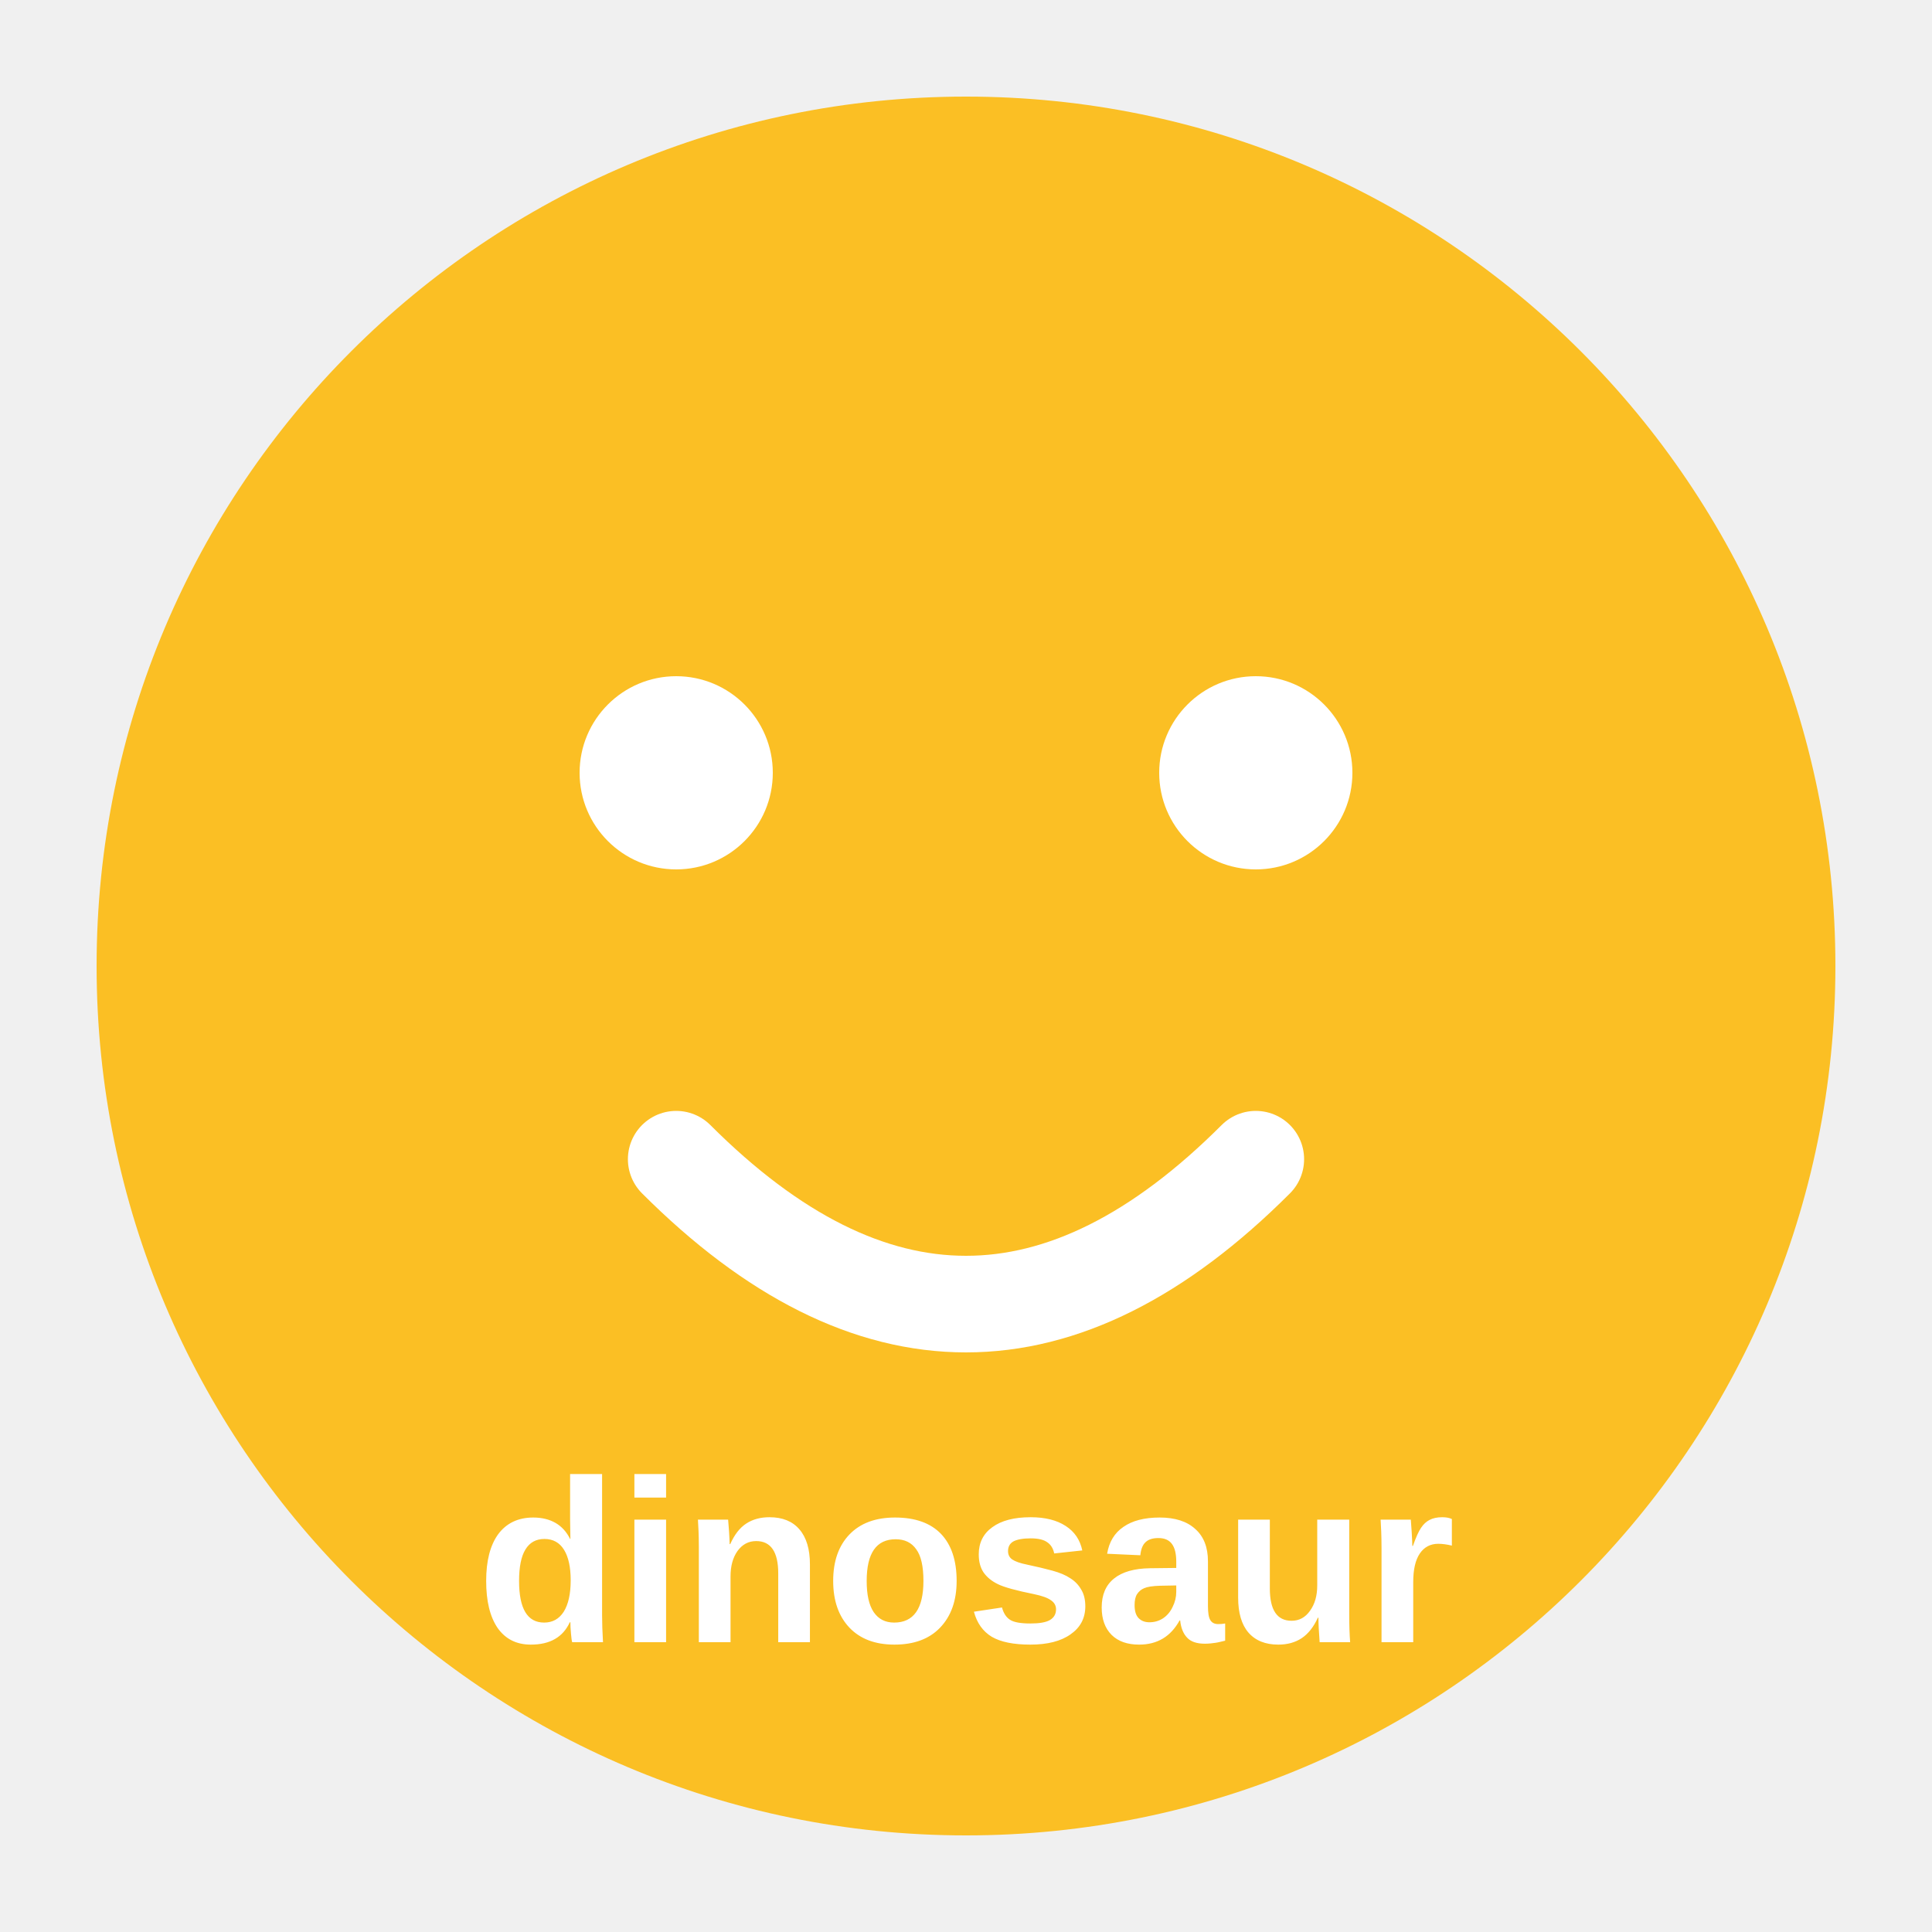
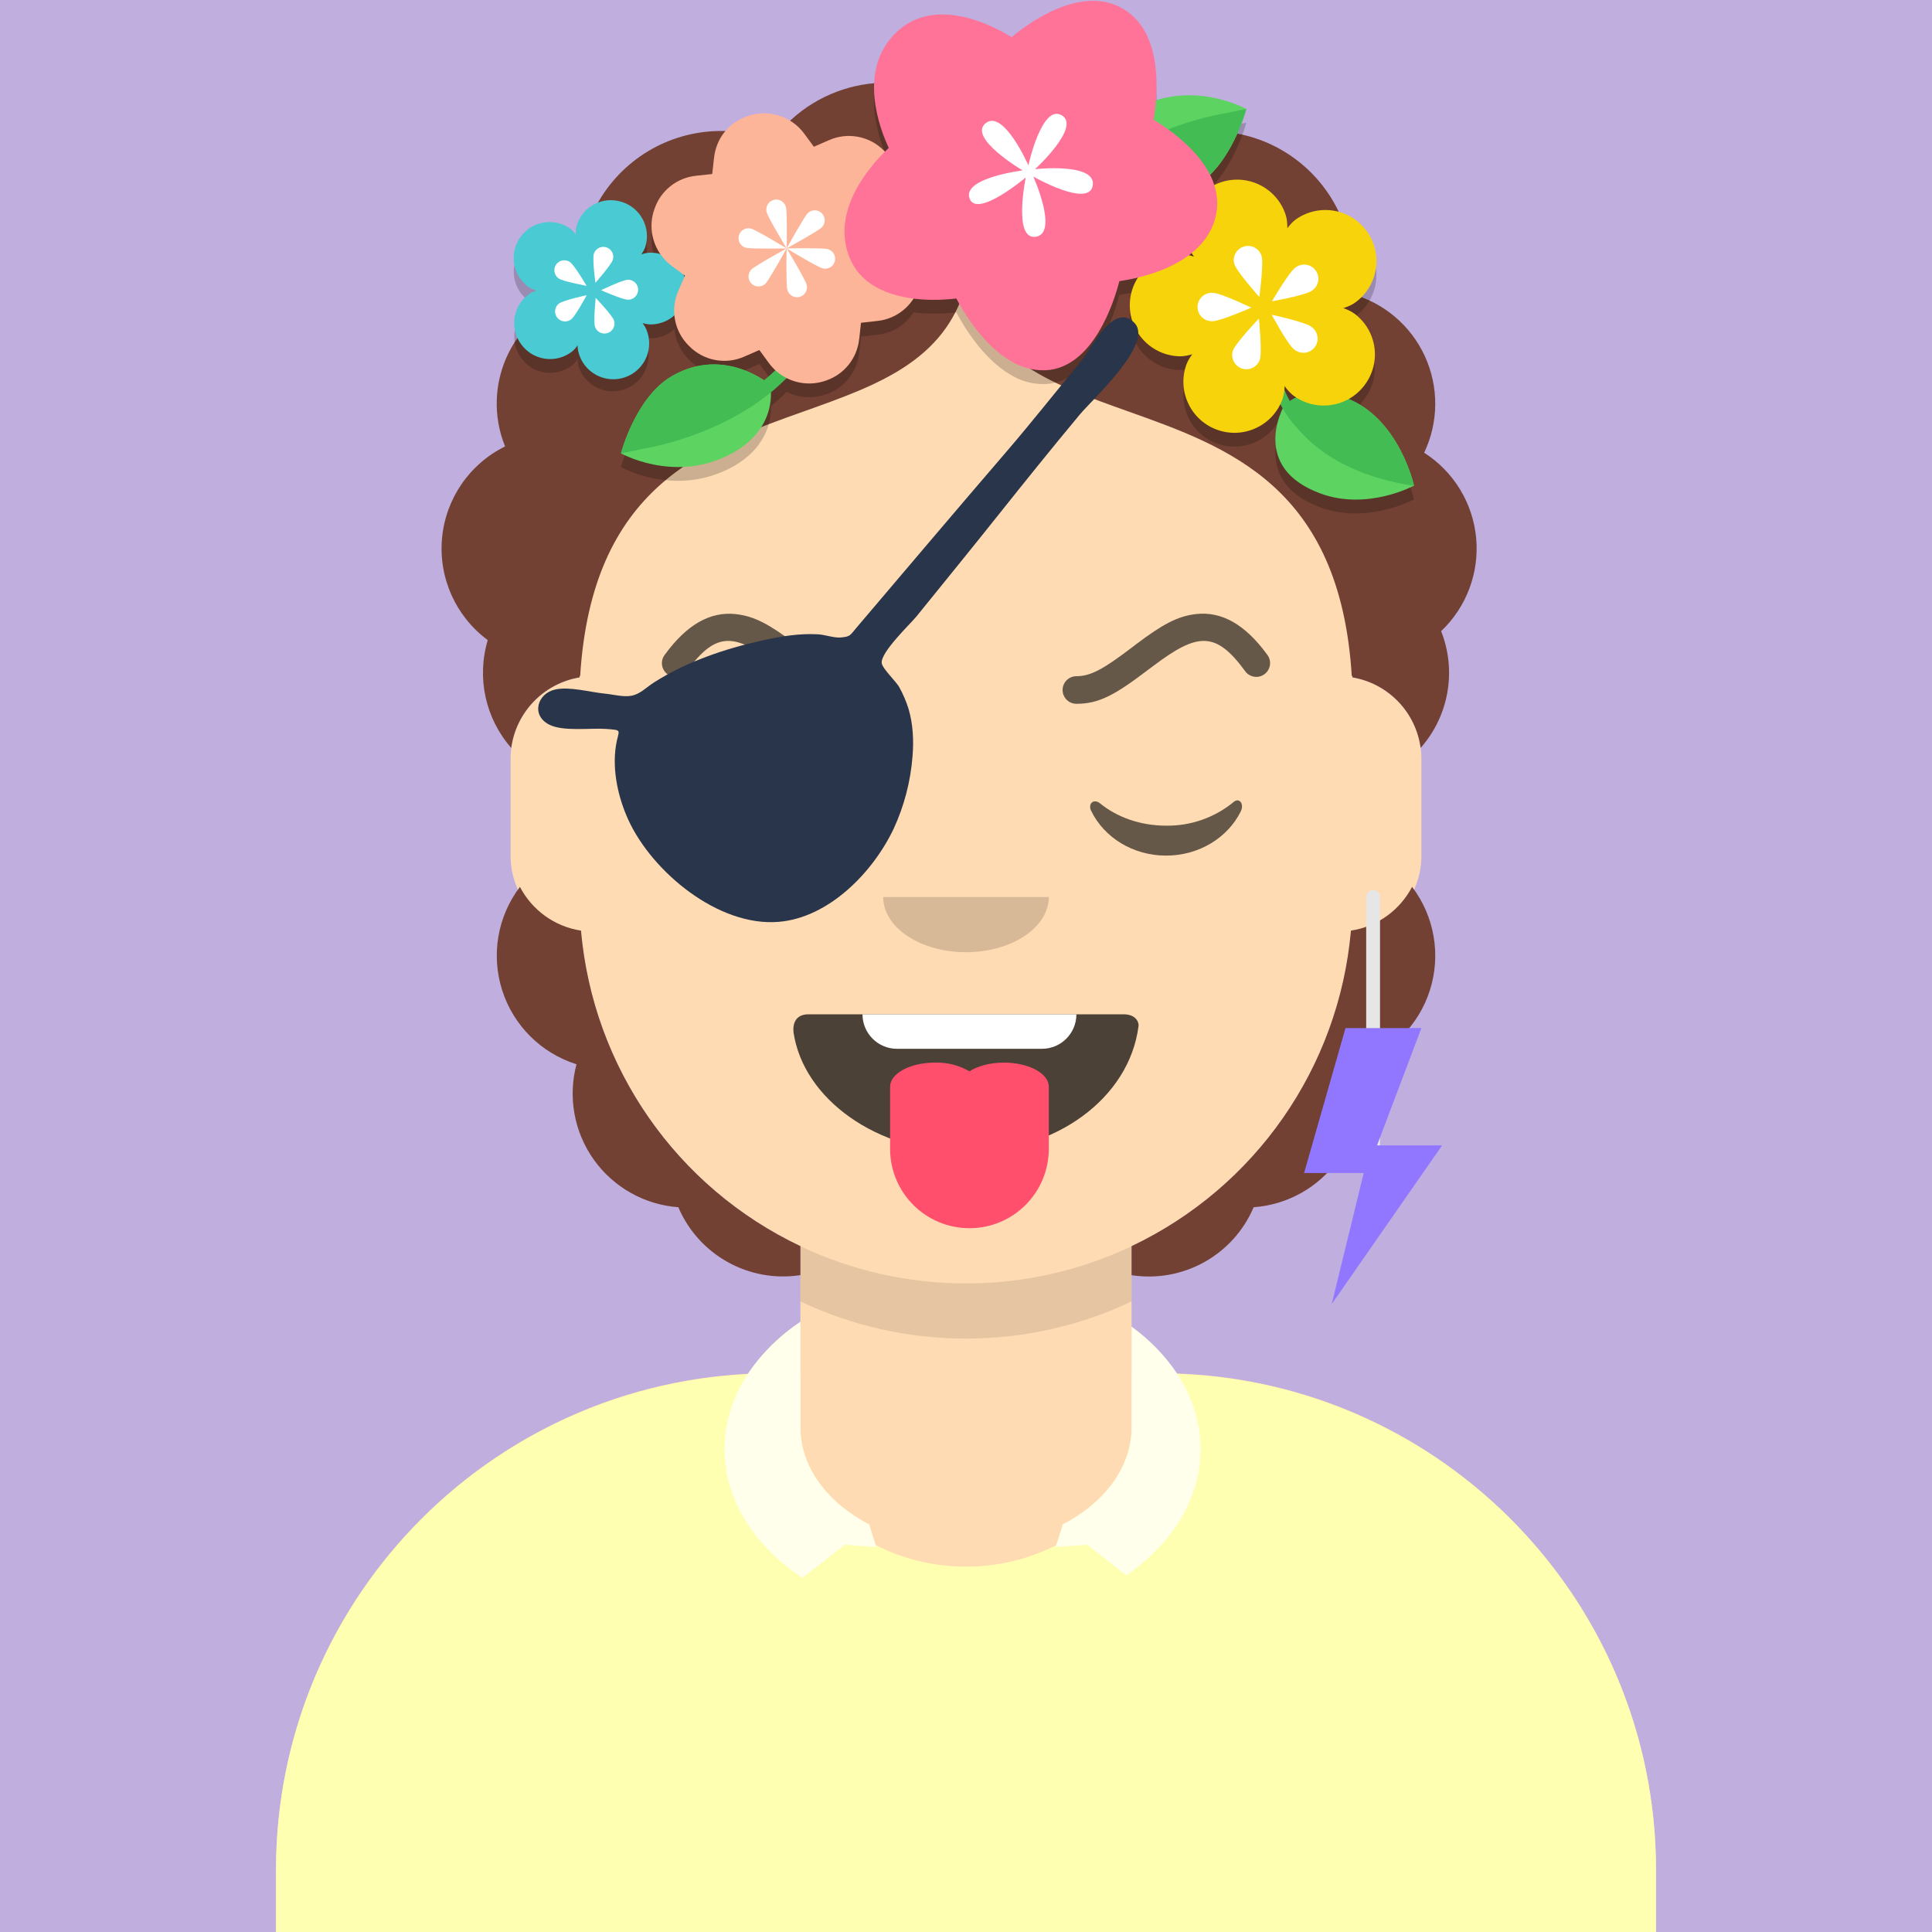
- <svg xmlns="http://www.w3.org/2000/svg" viewBox="0 0 100 100">
-   <circle cx="50" cy="50" r="45" fill="#FBBF24" />
-   <circle cx="35" cy="40" r="5" fill="#FFFFFF" />
-   <circle cx="65" cy="40" r="5" fill="#FFFFFF" />
-   <path d="M 35 60 Q 50 75 65 60" fill="none" stroke="#FFFFFF" stroke-width="5" stroke-linecap="round" />
-   <text x="50" y="85" font-family="Arial" font-size="12" font-weight="bold" fill="#FFFFFF" text-anchor="middle">dinosaur</text>
+ <svg xmlns="http://www.w3.org/2000/svg" viewBox="0 0 280 280" fill="none" shape-rendering="auto">
+   <mask id="viewboxMask">
+     <rect width="280" height="280" rx="0" ry="0" x="0" y="0" fill="#fff" />
+   </mask>
+   <g mask="url(#viewboxMask)">
+     <rect fill="#c0aede" width="280" height="280" x="0" y="0" />
+     <g transform="translate(8)">
+       <path d="M132 36a56 56 0 0 0-56 56v6.17A12 12 0 0 0 66 110v14a12 12 0 0 0 10.3 11.88 56.04 56.04 0 0 0 31.7 44.73v18.4h-4a72 72 0 0 0-72 72v9h200v-9a72 72 0 0 0-72-72h-4v-18.39a56.04 56.04 0 0 0 31.7-44.73A12 12 0 0 0 198 124v-14a12 12 0 0 0-10-11.83V92a56 56 0 0 0-56-56Z" fill="#ffdbb4" />
+       <path d="M108 180.61v8a55.79 55.79 0 0 0 24 5.39c8.59 0 16.73-1.93 24-5.39v-8a55.79 55.79 0 0 1-24 5.39 55.79 55.79 0 0 1-24-5.39Z" fill="#000" fill-opacity=".1" />
+       <g transform="translate(0 170)">
+         <path d="M100.37 29.14a27.6 27.6 0 0 1 7.63-7.57v15.3c0 5.83 3.98 10.98 10.08 14.13l-.08.06.9 2.86c3.89 2 8.35 3.13 13.1 3.13s9.21-1.13 13.1-3.13l.9-2.86-.08-.06c6.1-3.15 10.08-8.3 10.08-14.12v-14.6a27.1 27.1 0 0 1 6.6 6.82 72 72 0 0 1 69.4 71.95V110H32v-8.95a72 72 0 0 1 68.37-71.9Z" fill="#ffffb1" />
+         <path d="M108 21.57c-6.77 4.6-11 11.17-11 18.46 0 7.4 4.36 14.05 11.3 18.66l6.12-4.81 4.58.33-1-3.15.08-.06c-6.1-3.15-10.08-8.3-10.08-14.12v-15.3ZM156 36.88c0 5.82-3.98 10.97-10.08 14.12l.08.06-1 3.15 4.58-.33 5.65 4.45c6.63-4.6 10.77-11.1 10.77-18.3 0-6.92-3.82-13.2-10-17.75v14.6Z" fill="#fff" fill-opacity=".75" />
+       </g>
+       <g transform="translate(78 134)">
+         <path fill-rule="evenodd" clip-rule="evenodd" d="M29 15.6C30.41 25.24 41.06 33 54 33c12.97 0 23.65-7.82 25-18.26.1-.4-.22-1.74-2.17-1.74H31.17c-1.79 0-2.3 1.24-2.17 2.6Z" fill="#000" fill-opacity=".7" />
+         <path d="M70 13H39a5 5 0 0 0 5 5h21a5 5 0 0 0 5-5Z" fill="#fff" />
+         <path d="M43 23.5a1.88 1.88 0 0 0 0 .13v8.87a11.5 11.5 0 1 0 23 0v-8.87a1.62 1.62 0 0 0 0-.13c0-1.93-2.91-3.5-6.5-3.5-2.01 0-3.8.5-5 1.26a9.45 9.45 0 0 0-5-1.26c-3.59 0-6.5 1.57-6.5 3.5Z" fill="#FF4F6D" />
+       </g>
+       <g transform="translate(104 122)">
+         <path fill-rule="evenodd" clip-rule="evenodd" d="M16 8c0 4.42 5.37 8 12 8s12-3.58 12-8" fill="#000" fill-opacity=".16" />
+       </g>
+       <g transform="translate(76 90)">
+         <path d="M16.16 27.55c1.85 3.8 6 6.45 10.84 6.45 4.81 0 8.96-2.63 10.82-6.4.55-1.13-.24-2.05-1.03-1.37a15.05 15.05 0 0 1-9.8 3.43c-3.73 0-7.12-1.24-9.55-3.23-.9-.73-1.82.01-1.28 1.12ZM74.16 27.55c1.85 3.8 6 6.45 10.84 6.45 4.81 0 8.96-2.63 10.82-6.4.55-1.13-.24-2.05-1.03-1.37a15.05 15.05 0 0 1-9.8 3.43c-3.74 0-7.13-1.24-9.56-3.23-.9-.73-1.82.01-1.28 1.12Z" fill-rule="evenodd" clip-rule="evenodd" fill="#000" fill-opacity=".6" />
+       </g>
+       <g transform="translate(76 82)">
+         <path d="M15.61 15.18c4.24-5.76 6.88-5.48 13.31-.62l.67.5C34.41 18.73 36.7 20 40 20a2 2 0 1 0 0-4c-2.07 0-3.9-1.02-7.99-4.12l-.68-.52C27.57 8.53 25.37 7.3 22.63 7c-3.68-.4-7.05 1.48-10.24 5.83a2 2 0 1 0 3.22 2.36ZM96.39 15.18c-4.24-5.76-6.88-5.48-13.31-.62l-.67.5C77.58 18.73 75.29 20 72 20a2 2 0 1 1 0-4c2.07 0 3.9-1.02 7.99-4.12l.68-.52c3.76-2.83 5.96-4.07 8.7-4.37 3.68-.4 7.05 1.48 10.24 5.83a2 2 0 1 1-3.22 2.36Z" fill="#000" fill-opacity=".6" />
+       </g>
+       <g transform="translate(-1)">
+         <path d="M77 98.17v-.23l.08.06c1.7-27.45 17.84-33.2 32.51-38.41 10.53-3.75 20.3-7.22 23.4-18.25 3.12 11.03 12.89 14.5 23.42 18.25 14.67 5.22 30.82 10.96 32.5 38.41l.1-.06v.23a12 12 0 0 1 9.88 10.22 16.43 16.43 0 0 0 2.97-16.92 16.49 16.49 0 0 0-2.46-25.86 16.5 16.5 0 0 0-10.62-23.04 20.5 20.5 0 0 0-27.73-22.16A20.47 20.47 0 0 0 133 15.52a20.47 20.47 0 0 0-28.05 4.87 20.5 20.5 0 0 0-27.73 22.16A16.5 16.5 0 0 0 66.2 64.7a16.5 16.5 0 0 0-2.51 28.07 16.5 16.5 0 0 0 3.4 15.62A12 12 0 0 1 77 98.17ZM77.2 134.87c-3.85-.58-7.11-3-8.85-6.34a16.5 16.5 0 0 0 8.2 25.71 16.52 16.52 0 0 0 14.76 20.72A16.5 16.5 0 0 0 109 184.8v-4.2a56.03 56.03 0 0 1-31.8-45.74ZM157 180.61v4.2a16.5 16.5 0 0 0 17.69-9.85 16.5 16.5 0 0 0 14.76-20.71 16.5 16.5 0 0 0 8.2-25.72c-1.74 3.34-5 5.76-8.86 6.34A56.03 56.03 0 0 1 157 180.6Z" fill="#724133" />
+         <path fill-rule="evenodd" clip-rule="evenodd" d="M170.12 28.36c-.4.12-.77.27-1.13.45-.17-.5-.38-1-.62-1.48 3.72-3.63 5.25-9.54 5.25-9.54s-1.16.2-3.1.64c-.27.04-3.78.6-8.24 2.31-.8-.58-1.54-1.04-2.1-1.38.52-2.93 1.68-12.56-4.46-16.11-6.1-3.54-13.8 2.2-16.12 4.14l-.7-.42c-3.07-1.77-10.77-5.35-16.05-.23-5.64 5.46-2.31 14-1.04 16.7l-.55.53a7.14 7.14 0 0 0-8.17-1.63l-2.13.93-1.38-1.88a7.24 7.24 0 0 0-8.29-2.54c-2.69.94-4.49 3.2-4.8 6.05l-.26 2.32-2.32.25a7.12 7.12 0 0 0-6.05 4.81 7.22 7.22 0 0 0 .83 6.53 4.2 4.2 0 0 0-2.74.06c.27-.4.48-.77.59-1.13a5.2 5.2 0 0 0-9.95-3.04c-.1.36-.15.8-.14 1.27-.3-.38-.59-.7-.9-.91a5.2 5.2 0 0 0-5.96 8.52c.3.21.7.38 1.16.53-.45.15-.84.34-1.14.56a5.17 5.17 0 0 0-1.02 7.29 5.16 5.16 0 0 0 7.28 1.02c.3-.22.58-.55.86-.93 0 .47.07.9.19 1.25a5.2 5.2 0 0 0 9.83-3.39 4.23 4.23 0 0 0-.62-1.1c.45.15.88.22 1.25.22a5.18 5.18 0 0 0 3.36-1.32 7.2 7.2 0 0 0 2.13 4.44 7.15 7.15 0 0 0 8.06 1.52l2.13-.93 1.38 1.88c.29.38.6.74.94 1.05-.52.51-1.06 1-1.64 1.44-.47-.3-1.12-.7-1.92-1.06a11.98 11.98 0 0 0-13.25 1.82C84.62 61.46 83 67.7 83 67.7s7.37 4.17 15.26.42c5.9-2.8 6.53-7.22 6.48-9.26.78-.64 1.54-1.33 2.26-2.07a7.27 7.27 0 0 0 5.72.36 7.12 7.12 0 0 0 4.8-6.05l.26-2.32 2.32-.26a7.11 7.11 0 0 0 5.3-3.24c2.57.32 4.97.13 6.2-.01.99 1.88 3.82 6.71 7.88 9.06a9.1 9.1 0 0 0 5.07 1.33c6.9-.36 9.92-10 10.67-12.92.64-.09 1.6-.24 2.71-.51a7.36 7.36 0 0 0 .15 8.25 7.4 7.4 0 0 0 5.93 3.16c.53 0 1.14-.1 1.78-.3-.4.55-.7 1.07-.88 1.58a7.4 7.4 0 0 0 13.65 5.65l.34.62c-.71 1.48-3.8 8.96 5.53 12.36 6.77 2.46 13.45-1.15 13.5-1.17 0 0-2.07-9.48-9.46-12.55a7.38 7.38 0 0 0 3.7-7.5 7.35 7.35 0 0 0-2.87-4.87 6.05 6.05 0 0 0-1.62-.8c.64-.21 1.21-.45 1.65-.76a7.4 7.4 0 0 0-8.5-12.12c-.43.3-.85.76-1.26 1.3 0-.68-.05-1.3-.2-1.81a7.35 7.35 0 0 0-3.6-4.37 7.36 7.36 0 0 0-5.65-.54Zm-4.08 10.84a8.2 8.2 0 0 0-.73-.22l.4-.3c.1.17.2.34.33.52Zm14.35 20.08.48.33c-.36.17-.67.35-.93.52-.33-.6-.6-1.15-.8-1.65.02-.17.03-.35.03-.53a6 6 0 0 0 1.22 1.33ZM92.2 42.12l-.12-.32.2.15-.08.17Z" fill="#000" fill-opacity=".2" />
+         <path d="M179.03 58.94s-4.98 8.83 5.4 12.6c6.8 2.48 13.5-1.16 13.5-1.16s-2.16-9.9-9.97-12.75c-6.1-2.22-8.93 1.3-8.93 1.3Z" fill="#5DD362" />
+         <path d="M197.93 70.38s-2.16-9.9-9.97-12.75c-4.07-1.48-6.7-.39-8.02.5-1.36-2.4-1.47-4.18-1.45-4.25.03-.3-.2-.53-.46-.63-.07-.02-.2-.07-.3-.03-.39.01-.67.37-.66.75 0 .23.35 4.54 4.63 8.83 6.05 6.6 16.23 7.58 16.23 7.58Z" fill="#42BC53" />
+         <path fill-rule="evenodd" clip-rule="evenodd" d="M166.22 27c5.28-3.06 7.4-11.2 7.4-11.2s-7.38-4.18-15.26-.43c-7.89 3.74-6.37 10.37-6.37 10.37s6.61 5.65 14.23 1.25Z" fill="#5DD362" />
+         <path fill-rule="evenodd" clip-rule="evenodd" d="M148 29.43c.05.08.1.17.24.2.42.34 1.09.3 1.42-.12a23.68 23.68 0 0 1 3.26-3.15c1.97 1.41 7.33 4.1 13.3.64 5.28-3.06 7.4-11.2 7.4-11.2s-1.16.2-3.1.63c-.54.07-14.38 2.3-22.36 11.87a.96.96 0 0 0-.16 1.13Z" fill="#42BC53" />
+         <path fill-rule="evenodd" clip-rule="evenodd" d="M90.4 54.5C85.1 57.55 83 65.7 83 65.7s7.37 4.17 15.26.42c7.88-3.74 6.36-10.37 6.36-10.37s-6.6-5.65-14.23-1.25Z" fill="#5DD362" />
+         <path fill-rule="evenodd" clip-rule="evenodd" d="M108.61 52.06c-.05-.08-.1-.17-.23-.2-.42-.34-1.1-.3-1.43.12a23.6 23.6 0 0 1-3.26 3.16c-1.97-1.41-7.32-4.1-13.3-.64-5.28 3.05-7.4 11.2-7.4 11.2s1.16-.2 3.1-.64c.54-.07 14.39-2.3 22.37-11.87.3-.3.35-.8.15-1.14Z" fill="#42BC53" />
+         <path d="M68.58 49.96a5.17 5.17 0 0 1 1.02-7.29c.3-.22.7-.4 1.14-.56a4.26 4.26 0 0 1-1.16-.53 5.2 5.2 0 0 1 5.96-8.52c.31.21.6.53.9.91 0-.47.03-.9.14-1.27a5.16 5.16 0 0 1 6.5-3.45 5.2 5.2 0 0 1 3.45 6.5c-.11.35-.32.73-.59 1.12.45-.15.87-.24 1.25-.25a5.2 5.2 0 0 1 .18 10.4c-.37 0-.8-.07-1.25-.2.28.37.5.74.62 1.1a5.2 5.2 0 1 1-9.83 3.38 4.23 4.23 0 0 1-.2-1.25c-.27.38-.55.7-.85.93a5.17 5.17 0 0 1-7.28-1.02Z" fill="#4ACAD3" />
+         <path fill-rule="evenodd" clip-rule="evenodd" d="M81.82 37.64a1.44 1.44 0 1 0-2.76-.84c-.23.76.23 4.18.23 4.18s2.3-2.58 2.53-3.34Zm2.24 5.8a1.44 1.44 0 1 0-.05-2.9c-.8.02-3.9 1.52-3.9 1.52s3.16 1.4 3.95 1.38Zm-6.05-2.02s-1.74-2.98-2.4-3.44a1.44 1.44 0 1 0-1.65 2.37c.65.45 4.05 1.07 4.05 1.07Zm3.07 6.84a1.44 1.44 0 0 0 .9-1.84c-.26-.75-2.65-3.25-2.65-3.25s-.35 3.44-.09 4.2a1.44 1.44 0 0 0 1.84.89Zm-5.32-1.96c.64-.48 2.27-3.52 2.27-3.52s-3.37.73-4 1.2a1.44 1.44 0 1 0 1.73 2.32Z" fill="#fff" />
+         <path d="m117.53 49.1.25-2.32 2.32-.26a7.12 7.12 0 0 0 6.05-4.8 7.23 7.23 0 0 0-2.55-8.29l-1.87-1.38.93-2.13c1.23-2.8.65-5.9-1.52-8.06a7.14 7.14 0 0 0-8.06-1.52l-2.13.93-1.38-1.88a7.24 7.24 0 0 0-8.29-2.54c-2.69.94-4.49 3.2-4.8 6.05l-.26 2.32-2.32.25a7.12 7.12 0 0 0-6.05 4.81 7.2 7.2 0 0 0 1.67 7.53c.27.27.56.52.87.76l1.88 1.38-.93 2.13a7.15 7.15 0 0 0 1.52 8.06 7.15 7.15 0 0 0 8.06 1.52l2.13-.93 1.38 1.88a7.23 7.23 0 0 0 8.29 2.54 7.12 7.12 0 0 0 4.8-6.05Z" fill="#FDB599" />
+         <path fill-rule="evenodd" clip-rule="evenodd" d="M109.88 41.2a1.44 1.44 0 1 1-2.78.74c-.2-.77-.1-5.94-.1-5.94s-2.5 4.53-3.06 5.1a1.44 1.44 0 0 1-2.03-2.05c.56-.56 5.1-3.05 5.1-3.05s-5.17.1-5.94-.1a1.44 1.44 0 0 1 .75-2.78c.77.2 5.19 2.88 5.19 2.88s-2.68-4.42-2.88-5.2a1.44 1.44 0 1 1 2.78-.74c.2.77.1 5.94.1 5.94s2.5-4.53 3.05-5.1a1.44 1.44 0 0 1 2.04 2.05c-.56.56-5.1 3.05-5.1 3.05s5.17-.1 5.94.1a1.44 1.44 0 1 1-.75 2.78C111.42 38.68 107 36 107 36s2.67 4.42 2.88 5.2Z" fill="#fff" />
+         <path d="M190.76 55.82a7.36 7.36 0 0 0-1.46-10.36 6.06 6.06 0 0 0-1.62-.8c.64-.21 1.21-.45 1.65-.76a7.4 7.4 0 0 0-8.5-12.12c-.43.3-.85.75-1.26 1.3 0-.68-.05-1.3-.2-1.81a7.35 7.35 0 0 0-3.6-4.37 7.4 7.4 0 0 0-10.55 8.7c.15.5.44 1.04.82 1.6a6 6 0 0 0-1.77-.36 7.4 7.4 0 0 0-.26 14.8c.53 0 1.14-.1 1.78-.3-.4.55-.7 1.07-.88 1.58a7.4 7.4 0 0 0 14 4.81 6 6 0 0 0 .26-1.78c.4.55.8 1 1.22 1.33a7.35 7.35 0 0 0 5.49 1.42 7.35 7.35 0 0 0 4.88-2.88Z" fill="#F7D30C" />
+         <path fill-rule="evenodd" clip-rule="evenodd" d="M171.9 38.3a2.05 2.05 0 1 1 3.94-1.2c.33 1.08-.33 5.94-.33 5.94s-3.27-3.66-3.6-4.74Zm-3.18 8.25a2.06 2.06 0 1 1 .07-4.11c1.13.02 5.56 2.15 5.56 2.15s-4.5 1.97-5.63 1.96Zm8.62-2.88s2.47-4.24 3.4-4.89a2.06 2.06 0 1 1 2.36 3.37c-.93.65-5.76 1.52-5.76 1.52Zm-4.38 9.73a2.06 2.06 0 0 1-1.27-2.6c.37-1.08 3.76-4.63 3.76-4.63s.5 4.89.13 5.96a2.06 2.06 0 0 1-2.62 1.27Zm7.57-2.79c-.9-.68-3.23-5-3.23-5s4.8 1.04 5.7 1.72a2.06 2.06 0 1 1-2.47 3.28Z" fill="#fff" />
+         <path d="M169.14 31.55c1.82-6.99-6-12.42-8.95-14.19.5-2.93 1.67-12.56-4.47-16.11-6.1-3.54-13.8 2.2-16.12 4.14l-.7-.42c-3.07-1.77-10.77-5.35-16.05-.23-5.64 5.46-2.31 14-1.04 16.7-2.15 2-8.38 8.59-5.81 15.58a8.55 8.55 0 0 0 3.88 4.54c4.03 2.34 9.6 1.96 11.72 1.7 1 1.89 3.83 6.72 7.89 9.07a9.1 9.1 0 0 0 5.07 1.33c6.9-.36 9.92-10 10.67-12.92 2.86-.4 12.09-2.2 13.92-9.2Z" fill="#FF7398" />
+         <path fill-rule="evenodd" clip-rule="evenodd" d="M142.76 25.6s3.69 8.2.36 8.71c-3.34.52-1.46-8.59-1.46-8.59s-7.11 6-8.15 3.03c-1.04-2.98 7.7-4.05 7.7-4.05s-7.98-4.7-5.38-6.83c2.59-2.15 6.21 6.09 6.21 6.09s1.94-8.92 4.82-7.26c2.88 1.67-3.86 7.82-3.86 7.82s8.88-1 8.37 2.35c-.5 3.34-8.6-1.27-8.6-1.27Z" fill="#fff" />
+         <rect x="191" y="129" width="2" height="39" rx="1" fill="#E6E6E6" />
+         <path d="M202 166h-9.43l6.43-17h-11l-6 21h8.64L186 189l16-23Z" fill="#9177FF" />
+       </g>
+       <g transform="translate(49 72)" />
+       <g transform="translate(62 42)">
+         <path fill-rule="evenodd" clip-rule="evenodd" d="M94.4 4.78c-3.08-3.09-6.28 3.86-7.78 5.65-3.6 4.32-7.08 8.75-10.75 13.02-7.25 8.43-14.43 16.92-21.64 25.4-1.09 1.28-.96 1.41-2.4 1.54-.94.08-2.27-.4-3.26-.46-2.75-.16-5.46.3-8.13.9-5.35 1.17-11.01 3.1-15.65 6.07-1.22.78-2 1.7-3.32 1.94-1.15.21-2.68-.21-3.85-.32-2.08-.2-5.08-1.05-7.12-.6-2.6.55-3.58 3.7-.94 5.08 2.01 1.06 6.01.48 8.26.64 2.58.2 1.8.06 1.43 2.52-.53 3.54.35 7.49 1.84 10.72 3.46 7.5 13.03 15.46 21.77 14.72 7.28-.6 13.67-7.19 16.66-13.5a30.75 30.75 0 0 0 2.73-10.47c.19-2.27.08-4.67-.57-6.87a16.5 16.5 0 0 0-1.37-3.2c-.44-.79-2.4-2.64-2.52-3.44-.23-1.56 4.18-5.73 5.03-6.78 3.97-4.91 7.96-9.8 11.9-14.75 3.88-4.87 7.79-9.73 11.77-14.51 1.8-2.17 10.83-10.37 7.9-13.3" fill="#28354B" />
+       </g>
+     </g>
+   </g>
</svg>
